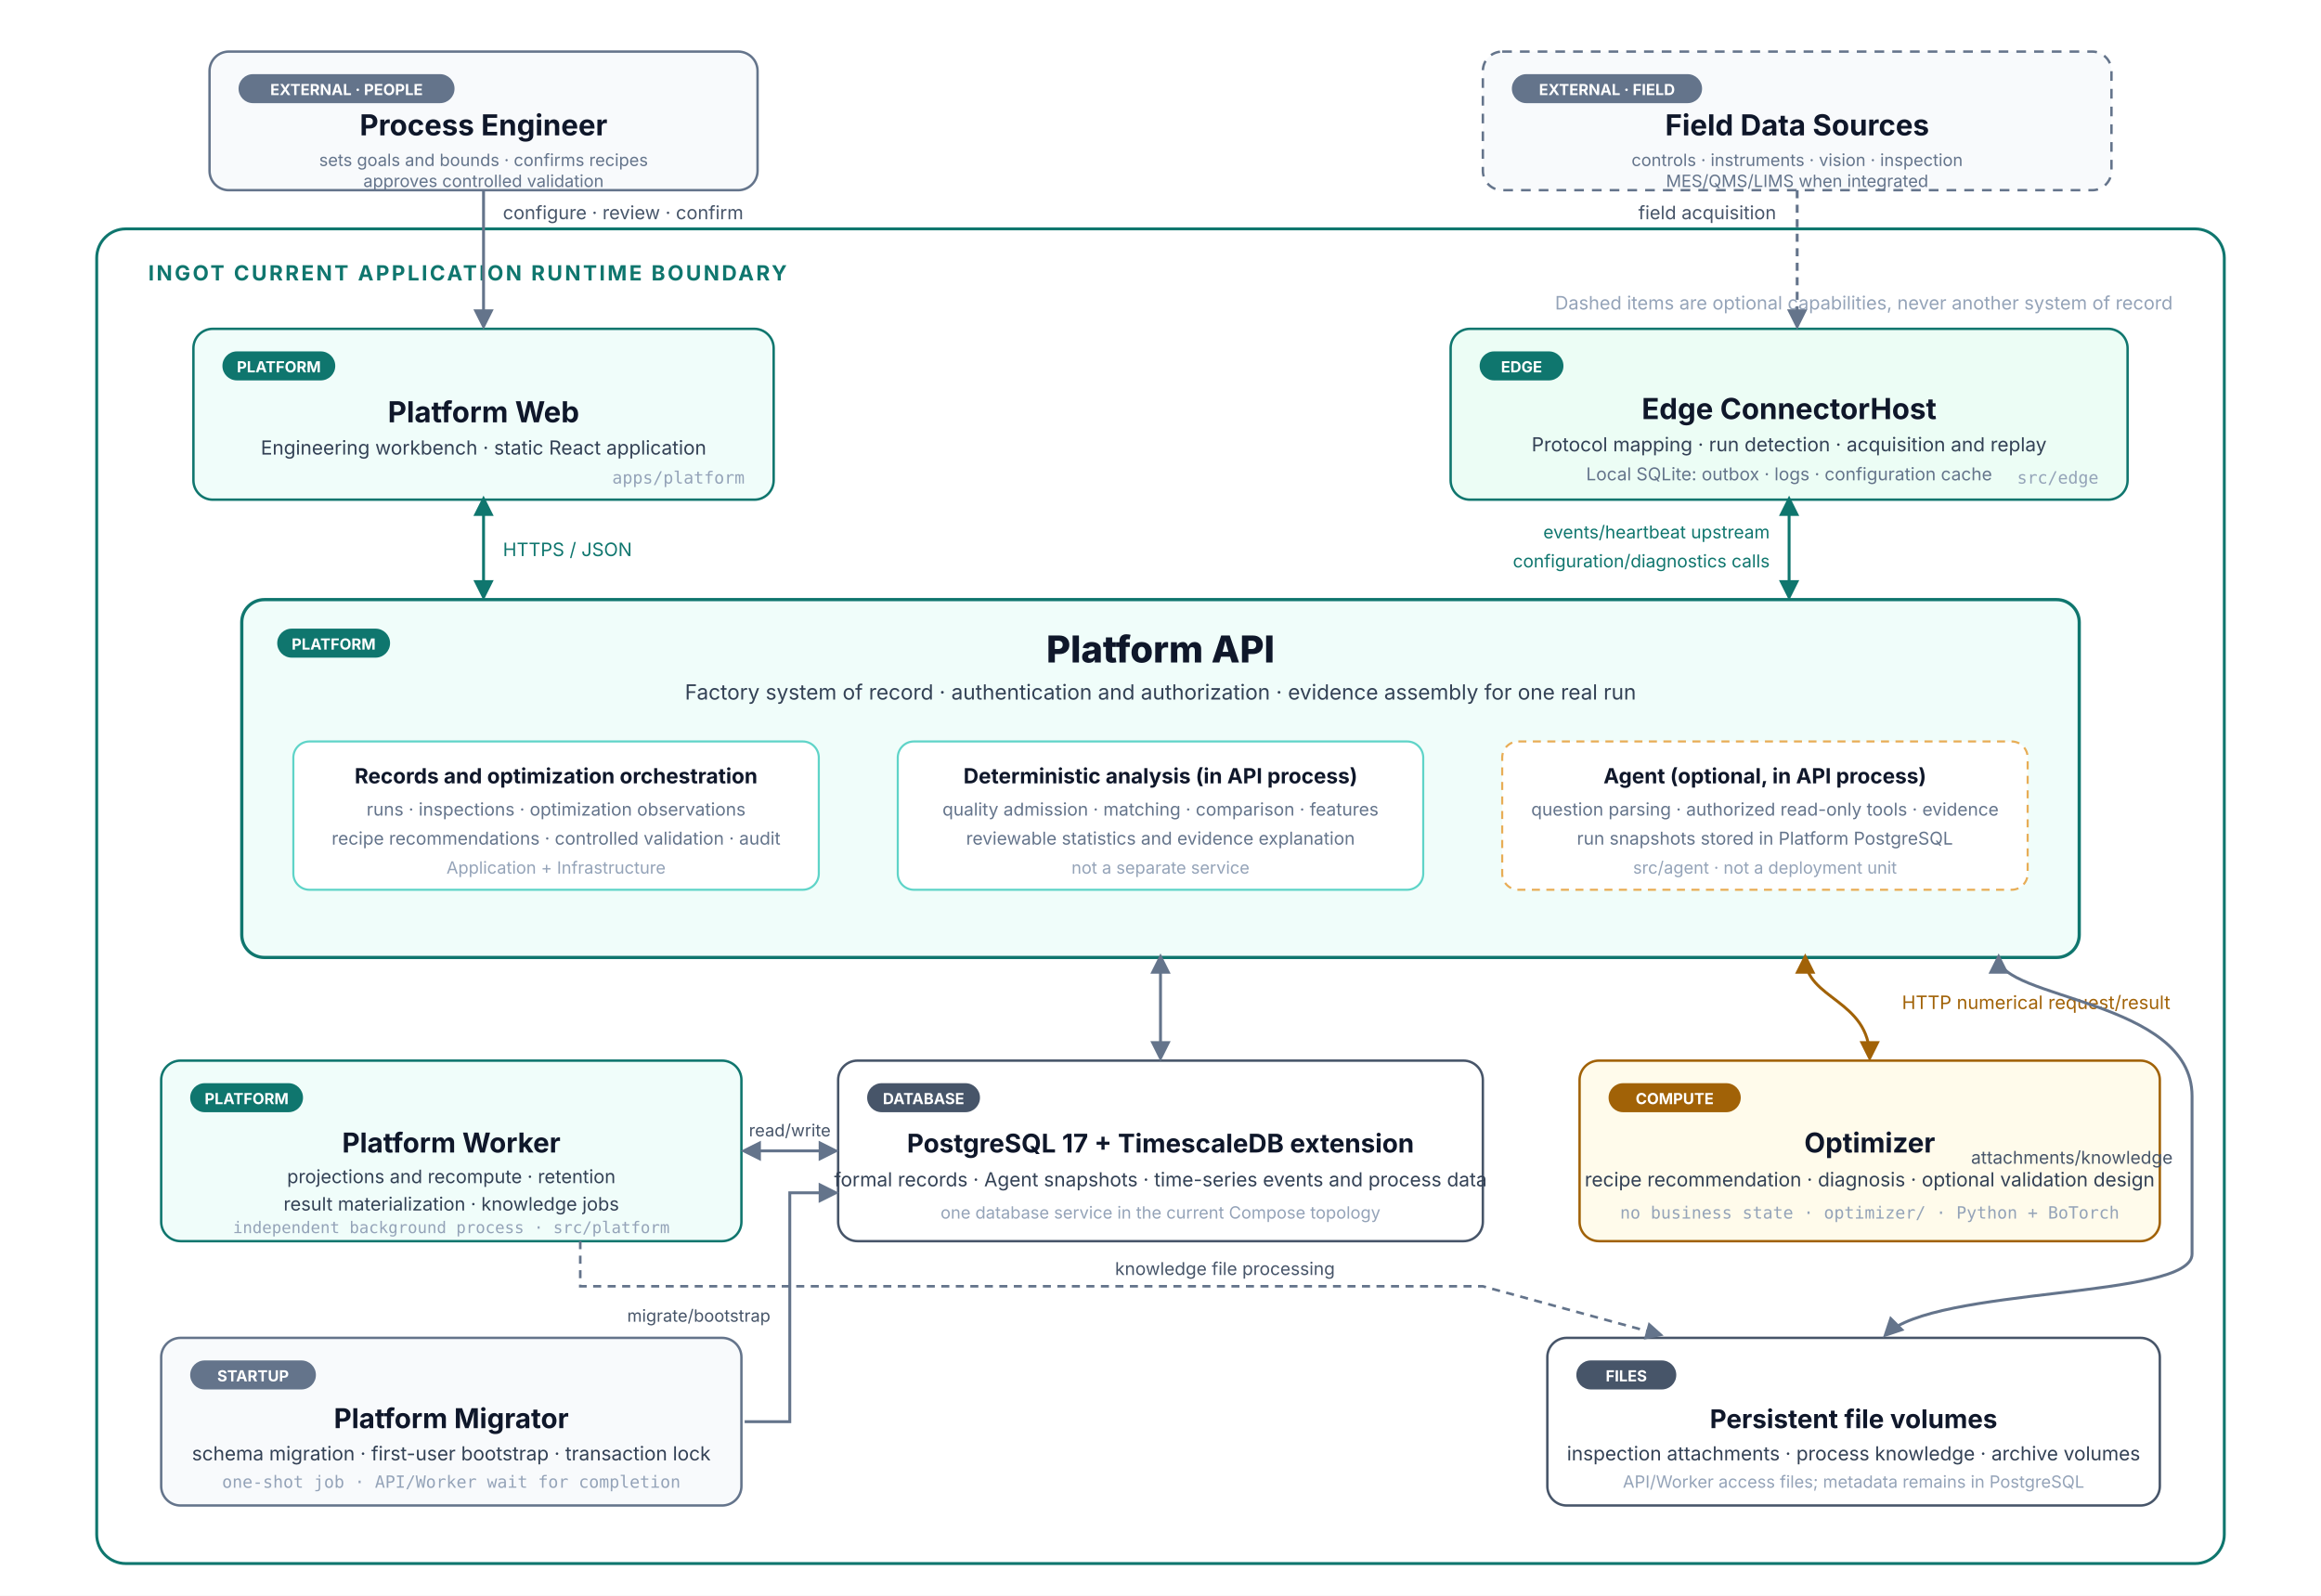
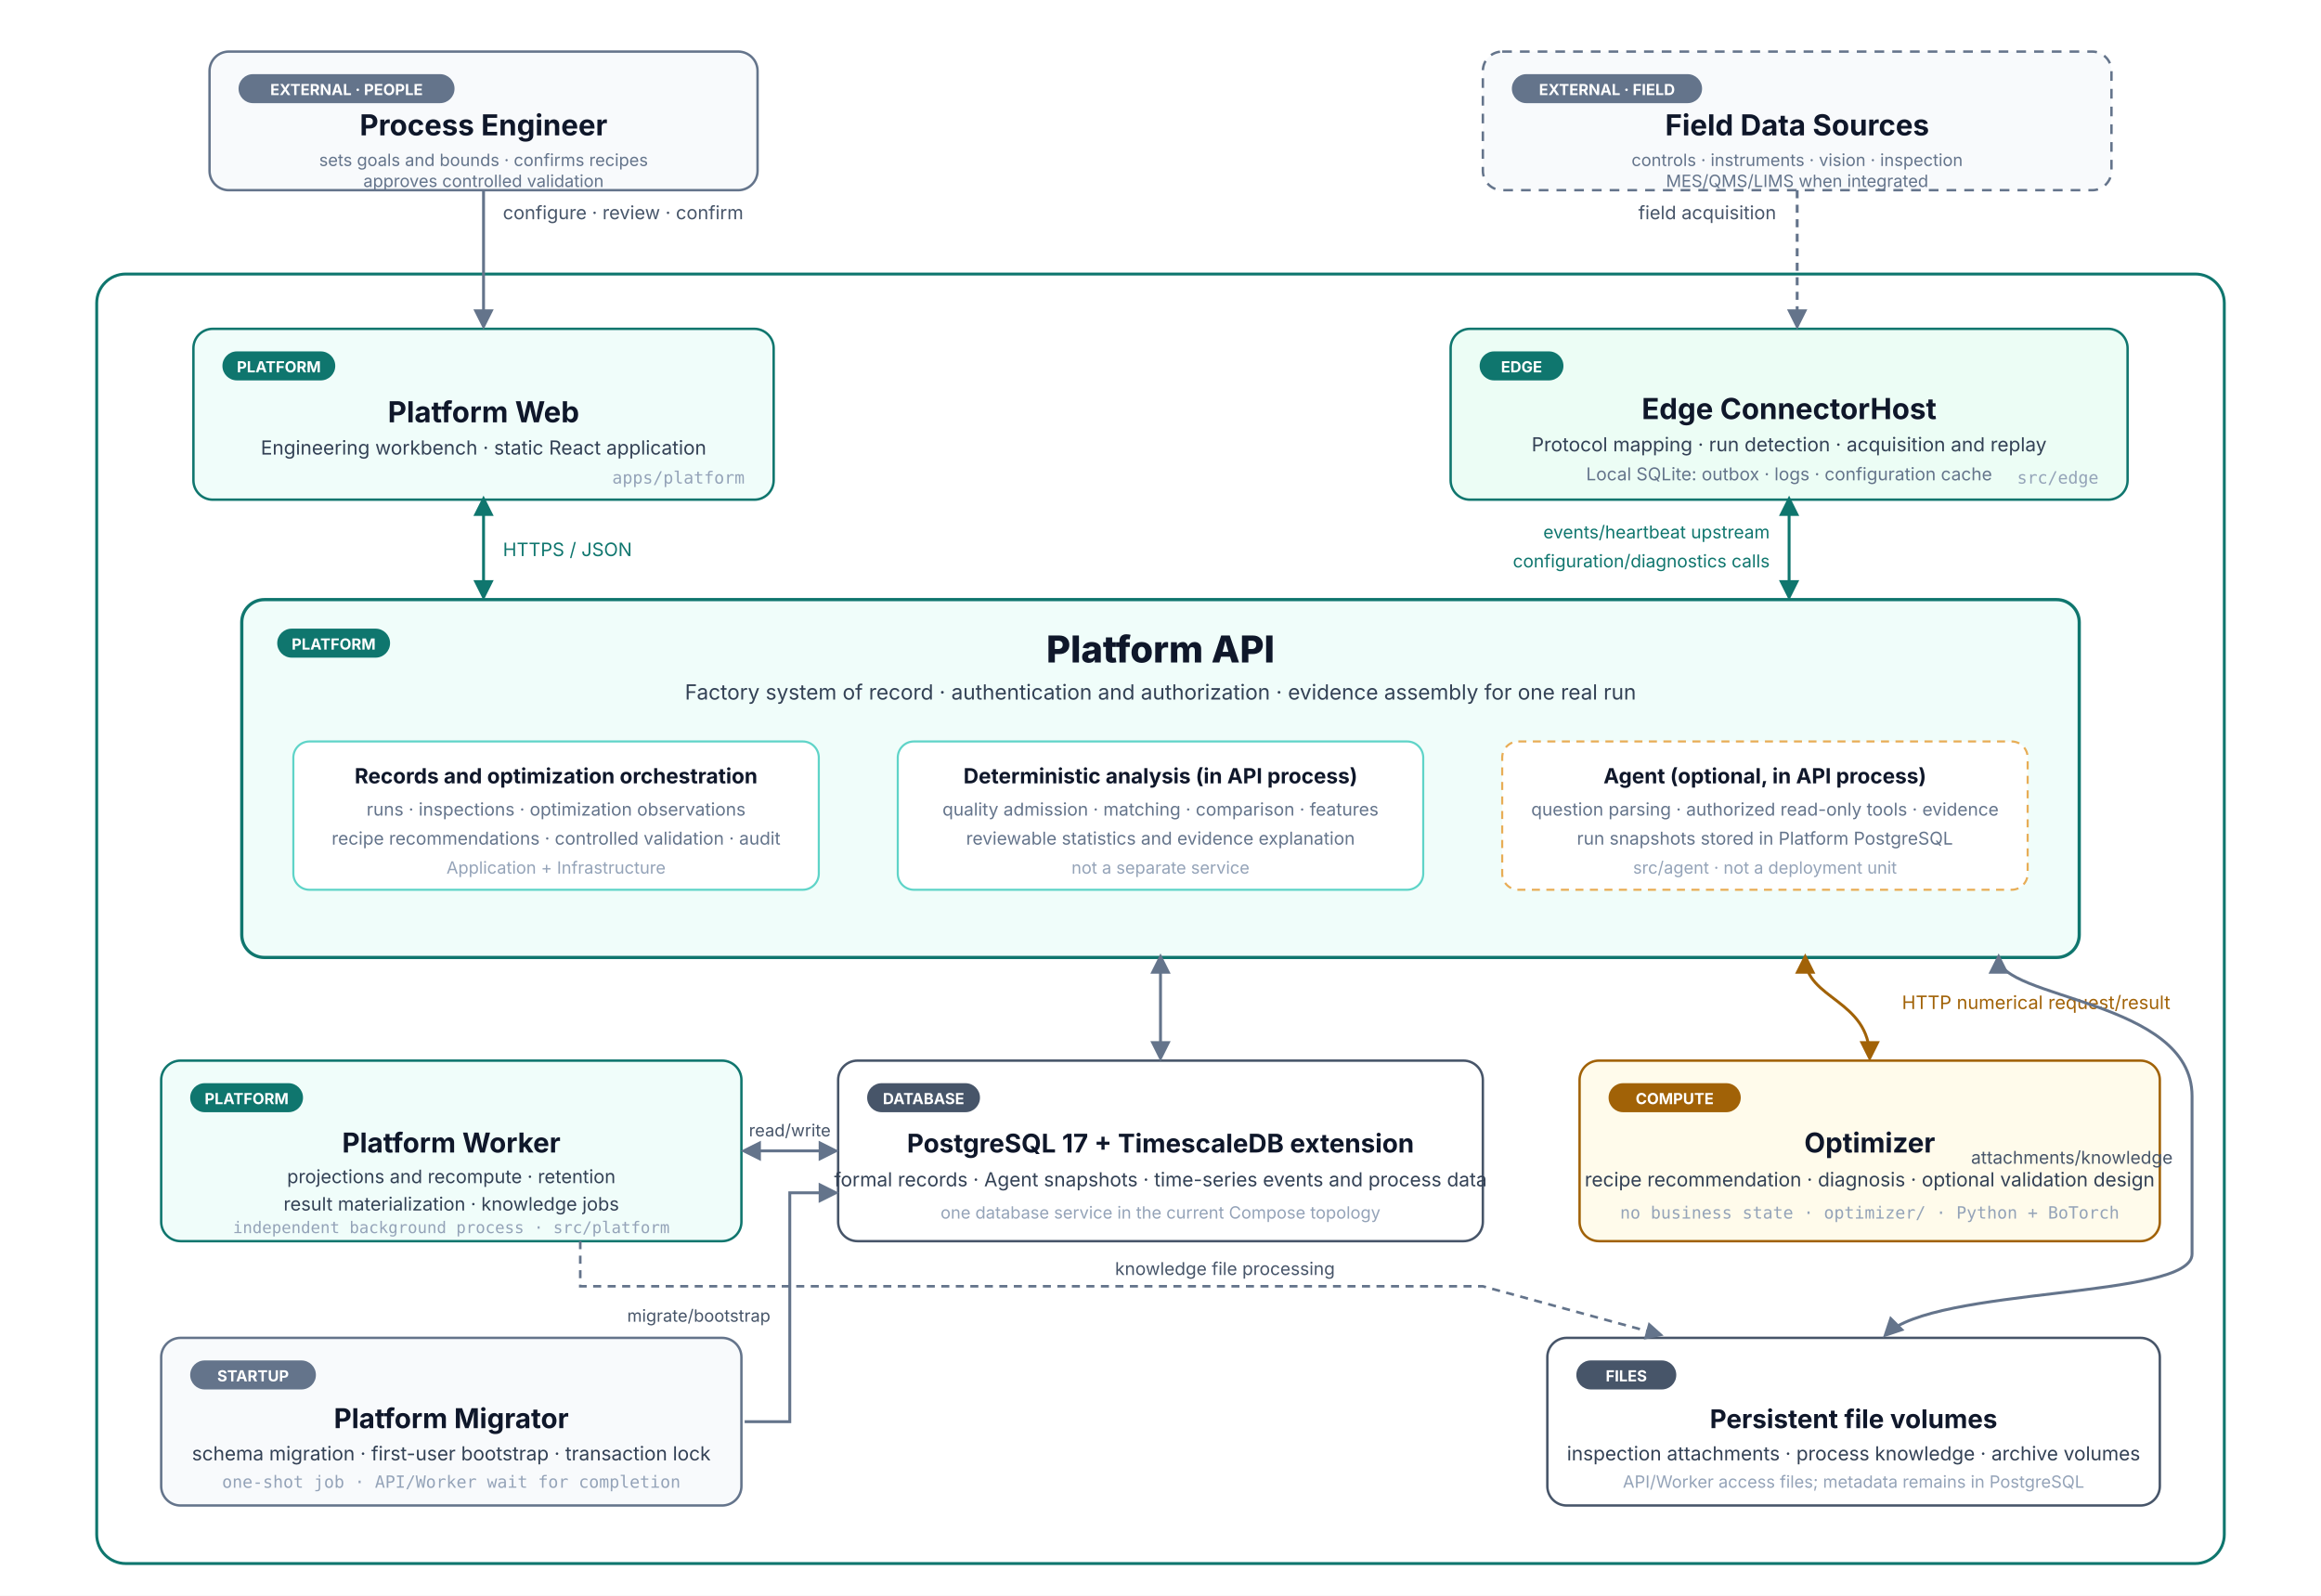
<svg xmlns="http://www.w3.org/2000/svg" viewBox="0 80 1440 990" font-family="Inter, 'PingFang SC', 'Microsoft YaHei', system-ui, sans-serif">
  <defs>
    <marker id="arrowTeal" viewBox="0 0 10 10" refX="8" refY="5" markerWidth="7" markerHeight="7" orient="auto-start-reverse">
      <path d="M0 0L10 5L0 10z" fill="#0F766E" />
    </marker>
    <marker id="arrowGray" viewBox="0 0 10 10" refX="8" refY="5" markerWidth="7" markerHeight="7" orient="auto-start-reverse">
      <path d="M0 0L10 5L0 10z" fill="#64748B" />
    </marker>
    <marker id="arrowAmber" viewBox="0 0 10 10" refX="8" refY="5" markerWidth="7" markerHeight="7" orient="auto-start-reverse">
      <path d="M0 0L10 5L0 10z" fill="#A16207" />
    </marker>
  </defs>
  <rect width="1440" height="1070" fill="#FFFFFF" />
  <g>
    <rect x="130" y="112" width="340" height="86" rx="12" fill="#F8FAFC" stroke="#64748B" stroke-width="1.5" />
    <rect x="148" y="126" width="134" height="18" rx="9" fill="#64748B" />
    <text x="215" y="139" font-size="9.5" font-weight="700" fill="#FFFFFF" text-anchor="middle">EXTERNAL · PEOPLE</text>
    <text x="300" y="164" font-size="18" font-weight="700" fill="#0F172A" text-anchor="middle">Process Engineer</text>
    <text x="300" y="183" font-size="10.5" fill="#64748B" text-anchor="middle">sets goals and bounds · confirms recipes</text>
    <text x="300" y="196" font-size="10.5" fill="#64748B" text-anchor="middle">approves controlled validation</text>
  </g>
  <g>
    <rect x="920" y="112" width="390" height="86" rx="12" fill="#F8FAFC" stroke="#64748B" stroke-width="1.5" stroke-dasharray="6 5" />
    <rect x="938" y="126" width="118" height="18" rx="9" fill="#64748B" />
    <text x="997" y="139" font-size="9.5" font-weight="700" fill="#FFFFFF" text-anchor="middle">EXTERNAL · FIELD</text>
    <text x="1115" y="164" font-size="18" font-weight="700" fill="#0F172A" text-anchor="middle">Field Data Sources</text>
    <text x="1115" y="183" font-size="10.5" fill="#64748B" text-anchor="middle">controls · instruments · vision · inspection</text>
    <text x="1115" y="196" font-size="10.5" fill="#64748B" text-anchor="middle">MES/QMS/LIMS when integrated</text>
  </g>
-   <rect x="60" y="222" width="1320" height="828" rx="18" fill="#FFFFFF" stroke="#0F766E" stroke-width="1.8" />
-   <text x="92" y="254" font-size="13" font-weight="700" fill="#0F766E" letter-spacing="1.4">INGOT CURRENT APPLICATION RUNTIME BOUNDARY</text>
-   <text x="1348" y="272" font-size="11.5" fill="#94A3B8" text-anchor="end">Dashed items are optional capabilities, never another system of record</text>
+   <rect x="60" y="250" width="1320" height="800" rx="18" fill="#FFFFFF" stroke="#0F766E" stroke-width="1.8" />
  <g>
    <rect x="120" y="284" width="360" height="106" rx="12" fill="#F0FDFA" stroke="#0F766E" stroke-width="1.5" />
    <rect x="138" y="298" width="70" height="18" rx="9" fill="#0F766E" />
    <text x="173" y="311" font-size="9.5" font-weight="700" fill="#FFFFFF" text-anchor="middle">PLATFORM</text>
    <text x="300" y="342" font-size="18" font-weight="700" fill="#0F172A" text-anchor="middle">Platform Web</text>
    <text x="300" y="362" font-size="12" fill="#334155" text-anchor="middle">Engineering workbench · static React application</text>
    <text x="462" y="380" font-size="10.5" font-family="ui-monospace, Menlo, monospace" fill="#94A3B8" text-anchor="end">apps/platform</text>
  </g>
  <g>
    <rect x="900" y="284" width="420" height="106" rx="12" fill="#ECFDF5" stroke="#0F766E" stroke-width="1.5" />
    <rect x="918" y="298" width="52" height="18" rx="9" fill="#0F766E" />
    <text x="944" y="311" font-size="9.5" font-weight="700" fill="#FFFFFF" text-anchor="middle">EDGE</text>
    <text x="1110" y="340" font-size="18" font-weight="700" fill="#0F172A" text-anchor="middle">Edge ConnectorHost</text>
    <text x="1110" y="360" font-size="12" fill="#334155" text-anchor="middle">Protocol mapping · run detection · acquisition and replay</text>
    <text x="1110" y="378" font-size="11" fill="#64748B" text-anchor="middle">Local SQLite: outbox · logs · configuration cache</text>
    <text x="1302" y="380" font-size="10.5" font-family="ui-monospace, Menlo, monospace" fill="#94A3B8" text-anchor="end">src/edge</text>
  </g>
  <g>
    <rect x="150" y="452" width="1140" height="222" rx="14" fill="#F0FDFA" stroke="#0F766E" stroke-width="2" />
    <rect x="172" y="470" width="70" height="18" rx="9" fill="#0F766E" />
    <text x="207" y="483" font-size="9.5" font-weight="700" fill="#FFFFFF" text-anchor="middle">PLATFORM</text>
    <text x="720" y="491" font-size="23" font-weight="800" fill="#0F172A" text-anchor="middle">Platform API</text>
    <text x="720" y="514" font-size="13" fill="#334155" text-anchor="middle">Factory system of record · authentication and authorization · evidence assembly for one real run</text>
    <rect x="182" y="540" width="326" height="92" rx="10" fill="#FFFFFF" stroke="#5FD4C8" stroke-width="1.3" />
    <text x="345" y="566" font-size="13" font-weight="700" fill="#0F172A" text-anchor="middle">Records and optimization orchestration</text>
    <text x="345" y="586" font-size="11" fill="#64748B" text-anchor="middle">runs · inspections · optimization observations</text>
    <text x="345" y="604" font-size="11" fill="#64748B" text-anchor="middle">recipe recommendations · controlled validation · audit</text>
    <text x="345" y="622" font-size="10.5" fill="#94A3B8" text-anchor="middle">Application + Infrastructure</text>
    <rect x="557" y="540" width="326" height="92" rx="10" fill="#FFFFFF" stroke="#5FD4C8" stroke-width="1.3" />
    <text x="720" y="566" font-size="13" font-weight="700" fill="#0F172A" text-anchor="middle">Deterministic analysis (in API process)</text>
    <text x="720" y="586" font-size="11" fill="#64748B" text-anchor="middle">quality admission · matching · comparison · features</text>
    <text x="720" y="604" font-size="11" fill="#64748B" text-anchor="middle">reviewable statistics and evidence explanation</text>
    <text x="720" y="622" font-size="10.5" fill="#94A3B8" text-anchor="middle">not a separate service</text>
    <rect x="932" y="540" width="326" height="92" rx="10" fill="#FFFFFF" stroke="#E8AD56" stroke-width="1.3" stroke-dasharray="5 4" />
    <text x="1095" y="566" font-size="13" font-weight="700" fill="#0F172A" text-anchor="middle">Agent (optional, in API process)</text>
    <text x="1095" y="586" font-size="11" fill="#64748B" text-anchor="middle">question parsing · authorized read-only tools · evidence</text>
    <text x="1095" y="604" font-size="11" fill="#64748B" text-anchor="middle">run snapshots stored in Platform PostgreSQL</text>
    <text x="1095" y="622" font-size="10.5" fill="#94A3B8" text-anchor="middle">src/agent · not a deployment unit</text>
  </g>
  <g>
    <rect x="100" y="738" width="360" height="112" rx="12" fill="#F0FDFA" stroke="#0F766E" stroke-width="1.5" />
    <rect x="118" y="752" width="70" height="18" rx="9" fill="#0F766E" />
    <text x="153" y="765" font-size="9.5" font-weight="700" fill="#FFFFFF" text-anchor="middle">PLATFORM</text>
    <text x="280" y="795" font-size="17" font-weight="700" fill="#0F172A" text-anchor="middle">Platform Worker</text>
    <text x="280" y="814" font-size="11.5" fill="#334155" text-anchor="middle">projections and recompute · retention</text>
    <text x="280" y="831" font-size="11.5" fill="#334155" text-anchor="middle">result materialization · knowledge jobs</text>
    <text x="280" y="845" font-size="10" font-family="ui-monospace, Menlo, monospace" fill="#94A3B8" text-anchor="middle">independent background process · src/platform</text>
  </g>
  <g>
    <rect x="520" y="738" width="400" height="112" rx="12" fill="#FFFFFF" stroke="#475569" stroke-width="1.5" />
    <rect x="538" y="752" width="70" height="18" rx="9" fill="#475569" />
    <text x="573" y="765" font-size="9.5" font-weight="700" fill="#FFFFFF" text-anchor="middle">DATABASE</text>
    <text x="720" y="795" font-size="16" font-weight="700" fill="#0F172A" text-anchor="middle">PostgreSQL 17 + TimescaleDB extension</text>
    <text x="720" y="816" font-size="12" fill="#334155" text-anchor="middle">formal records · Agent snapshots · time-series events and process data</text>
    <text x="720" y="836" font-size="10.5" fill="#94A3B8" text-anchor="middle">one database service in the current Compose topology</text>
  </g>
  <g>
    <rect x="980" y="738" width="360" height="112" rx="12" fill="#FFFBEB" stroke="#A16207" stroke-width="1.5" />
    <rect x="998" y="752" width="82" height="18" rx="9" fill="#A16207" />
    <text x="1039" y="765" font-size="9.5" font-weight="700" fill="#FFFFFF" text-anchor="middle">COMPUTE</text>
    <text x="1160" y="795" font-size="17" font-weight="700" fill="#0F172A" text-anchor="middle">Optimizer</text>
    <text x="1160" y="816" font-size="12" fill="#334155" text-anchor="middle">recipe recommendation · diagnosis · optional validation design</text>
    <text x="1160" y="836" font-size="10.5" font-family="ui-monospace, Menlo, monospace" fill="#94A3B8" text-anchor="middle">no business state · optimizer/ · Python + BoTorch</text>
  </g>
  <g>
    <rect x="100" y="910" width="360" height="104" rx="12" fill="#F8FAFC" stroke="#64748B" stroke-width="1.5" />
    <rect x="118" y="924" width="78" height="18" rx="9" fill="#64748B" />
    <text x="157" y="937" font-size="9.5" font-weight="700" fill="#FFFFFF" text-anchor="middle">STARTUP</text>
    <text x="280" y="966" font-size="17" font-weight="700" fill="#0F172A" text-anchor="middle">Platform Migrator</text>
    <text x="280" y="986" font-size="12" fill="#334155" text-anchor="middle">schema migration · first-user bootstrap · transaction lock</text>
    <text x="280" y="1003" font-size="10.5" font-family="ui-monospace, Menlo, monospace" fill="#94A3B8" text-anchor="middle">one-shot job · API/Worker wait for completion</text>
  </g>
  <g>
    <rect x="960" y="910" width="380" height="104" rx="12" fill="#FFFFFF" stroke="#475569" stroke-width="1.5" />
    <rect x="978" y="924" width="62" height="18" rx="9" fill="#475569" />
    <text x="1009" y="937" font-size="9.5" font-weight="700" fill="#FFFFFF" text-anchor="middle">FILES</text>
    <text x="1150" y="966" font-size="16" font-weight="700" fill="#0F172A" text-anchor="middle">Persistent file volumes</text>
    <text x="1150" y="986" font-size="12" fill="#334155" text-anchor="middle">inspection attachments · process knowledge · archive volumes</text>
    <text x="1150" y="1003" font-size="10.5" fill="#94A3B8" text-anchor="middle">API/Worker access files; metadata remains in PostgreSQL</text>
  </g>
  <line x1="300" y1="198" x2="300" y2="282" stroke="#64748B" stroke-width="1.8" marker-end="url(#arrowGray)" />
  <text x="312" y="216" font-size="11.5" fill="#475569">configure · review · confirm</text>
  <line x1="1115" y1="198" x2="1115" y2="282" stroke="#64748B" stroke-width="1.8" stroke-dasharray="5 4" marker-end="url(#arrowGray)" />
  <text x="1102" y="216" font-size="11.5" fill="#475569" text-anchor="end">field acquisition</text>
  <line x1="300" y1="390" x2="300" y2="450" stroke="#0F766E" stroke-width="1.8" marker-start="url(#arrowTeal)" marker-end="url(#arrowTeal)" />
  <text x="312" y="425" font-size="11.5" fill="#0F766E">HTTPS / JSON</text>
  <line x1="1110" y1="390" x2="1110" y2="450" stroke="#0F766E" stroke-width="1.8" marker-start="url(#arrowTeal)" marker-end="url(#arrowTeal)" />
  <text x="1098" y="414" font-size="11" fill="#0F766E" text-anchor="end">events/heartbeat upstream</text>
  <text x="1098" y="432" font-size="11" fill="#0F766E" text-anchor="end">configuration/diagnostics calls</text>
  <path d="M1120,674 C1120,700 1160,700 1160,736" fill="none" stroke="#A16207" stroke-width="1.8" marker-start="url(#arrowAmber)" marker-end="url(#arrowAmber)" />
  <text x="1180" y="706" font-size="11.5" fill="#A16207">HTTP numerical request/result</text>
  <line x1="720" y1="674" x2="720" y2="736" stroke="#64748B" stroke-width="1.8" marker-start="url(#arrowGray)" marker-end="url(#arrowGray)" />
  <path d="M1240,674 C1240,700 1360,700 1360,760 L1360,858 C1360,886 1200,878 1170,908" fill="none" stroke="#64748B" stroke-width="1.8" marker-start="url(#arrowGray)" marker-end="url(#arrowGray)" />
  <text x="1348" y="802" font-size="11" fill="#475569" text-anchor="end">attachments/knowledge</text>
  <line x1="462" y1="794" x2="518" y2="794" stroke="#64748B" stroke-width="1.8" marker-start="url(#arrowGray)" marker-end="url(#arrowGray)" />
  <text x="490" y="785" font-size="10.5" fill="#475569" text-anchor="middle">read/write</text>
  <path d="M360,850 L360,878 L920,878 L1030,908" fill="none" stroke="#64748B" stroke-width="1.6" stroke-dasharray="5 4" marker-end="url(#arrowGray)" />
  <text x="760" y="871" font-size="11" fill="#475569" text-anchor="middle">knowledge file processing</text>
  <path d="M462,962 L490,962 L490,820 L518,820" fill="none" stroke="#64748B" stroke-width="1.8" marker-end="url(#arrowGray)" />
  <text x="478" y="900" font-size="10.5" fill="#475569" text-anchor="end">migrate/bootstrap</text>
</svg>
